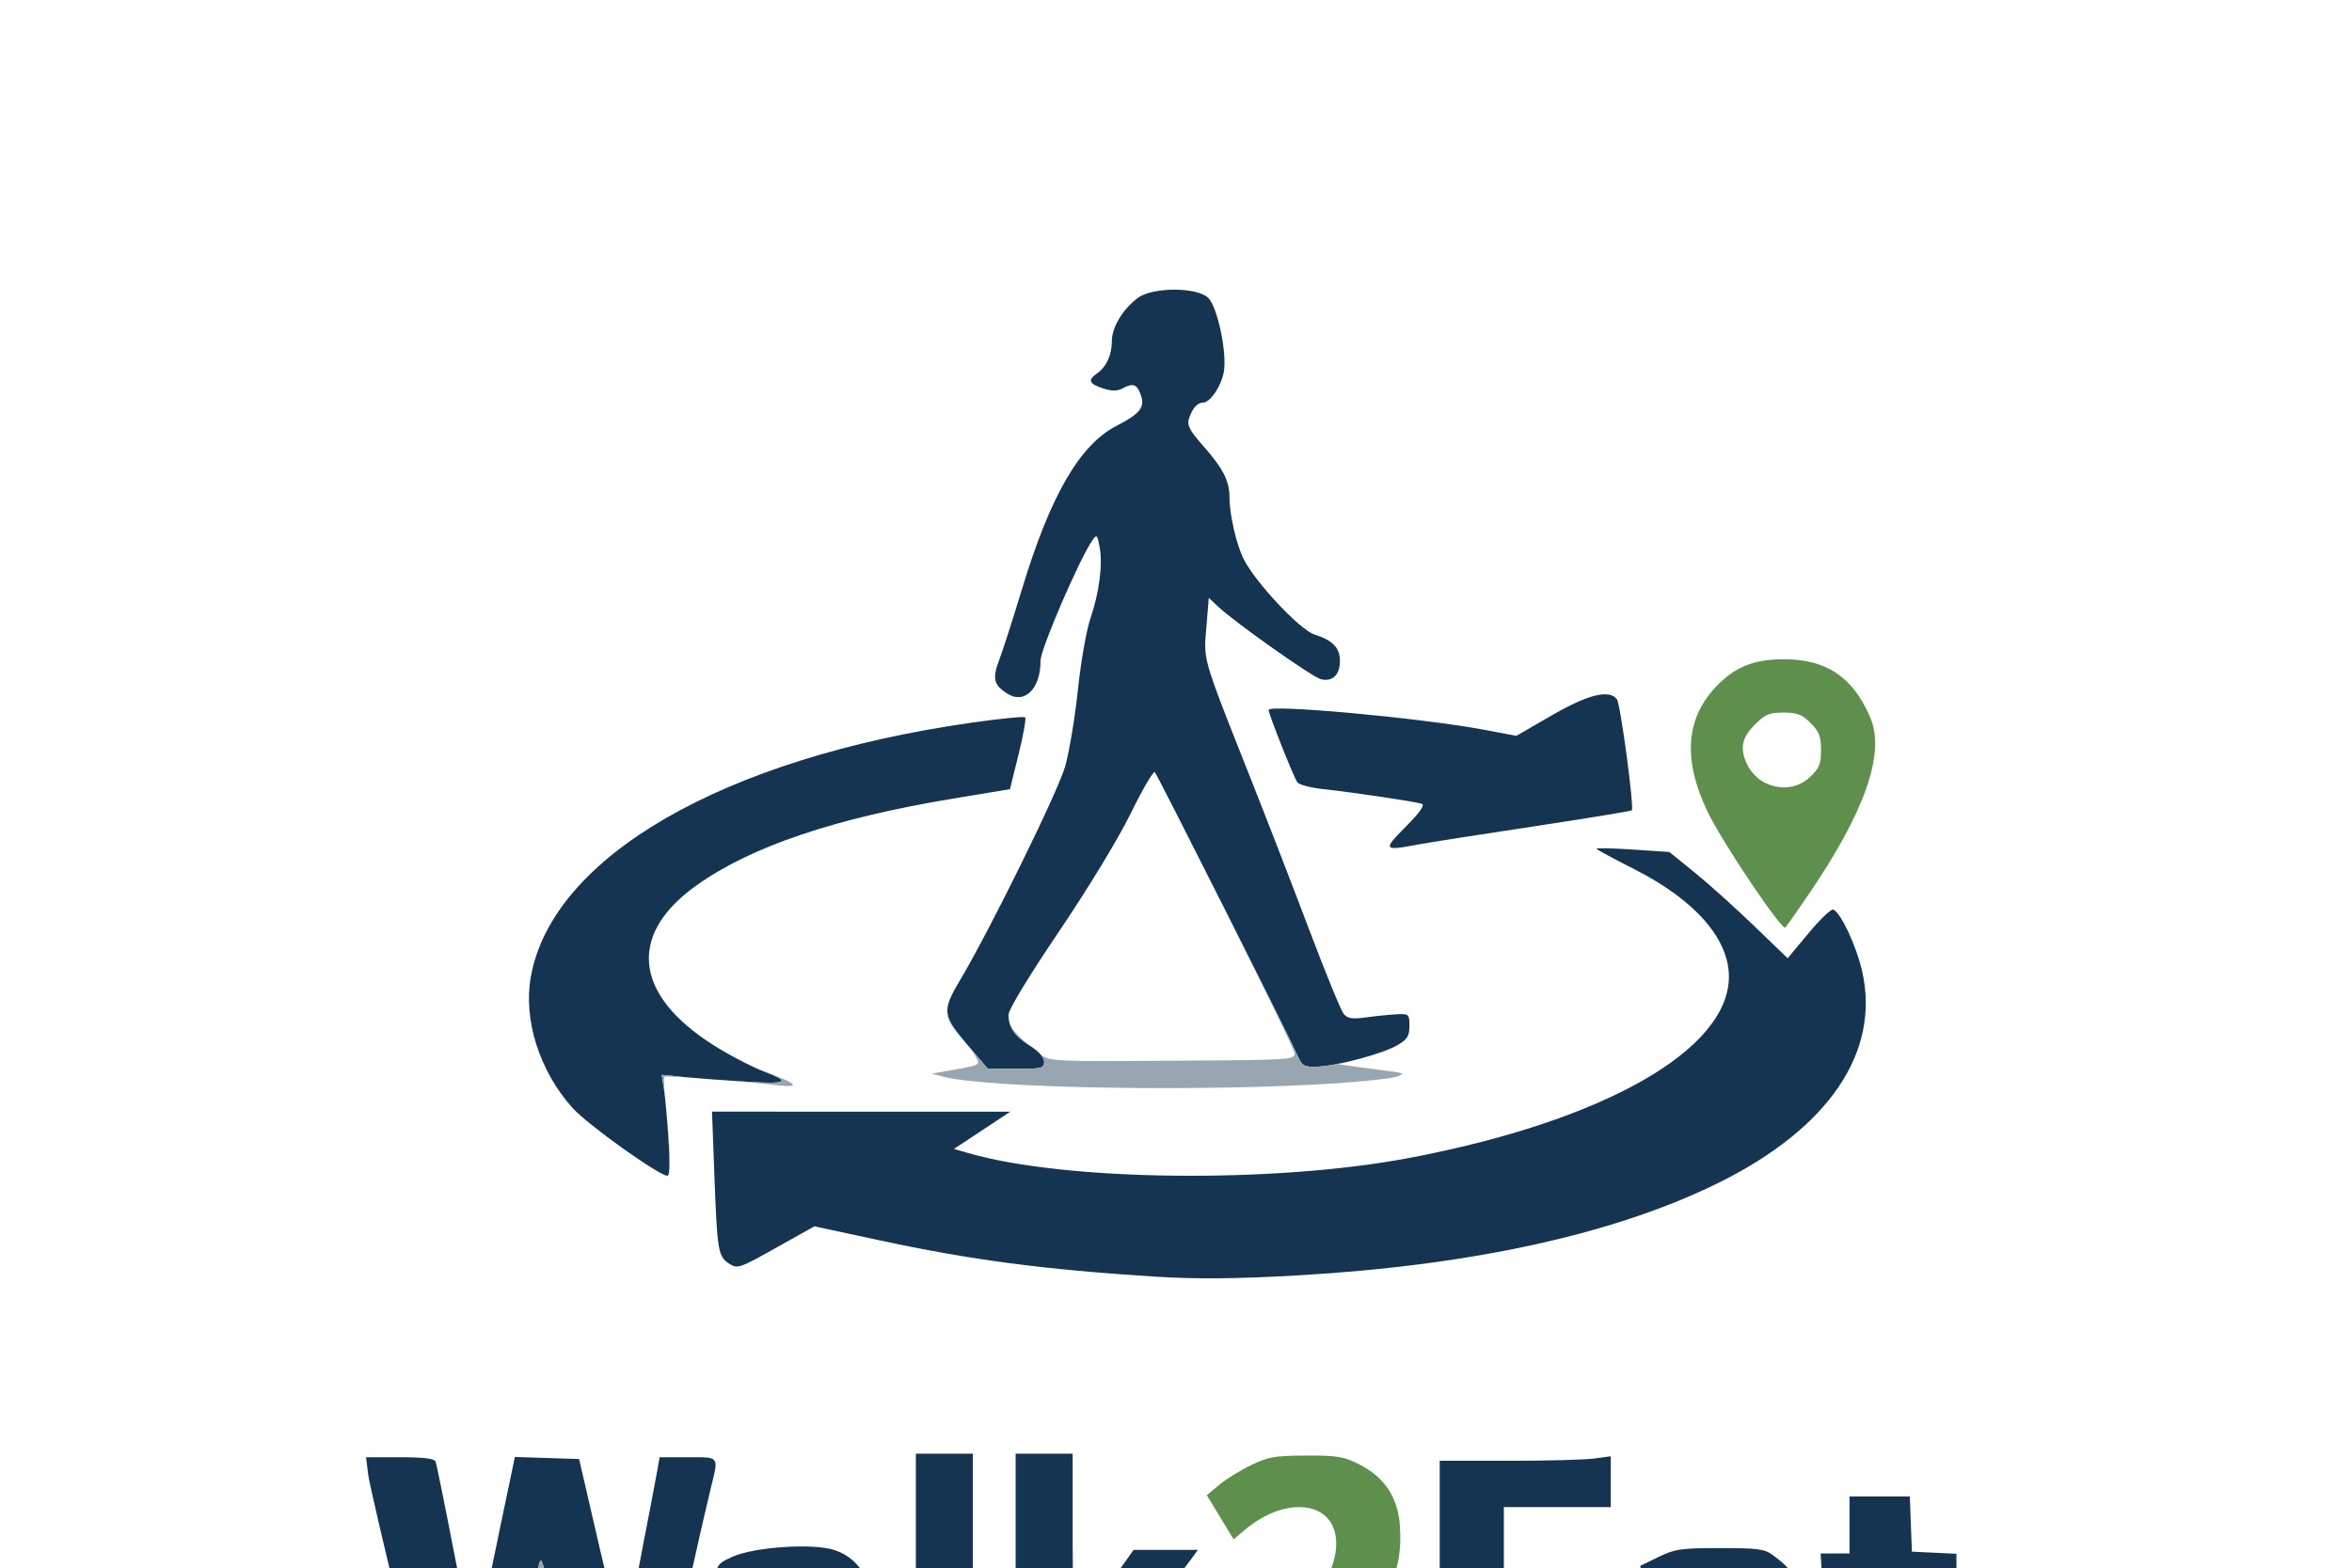
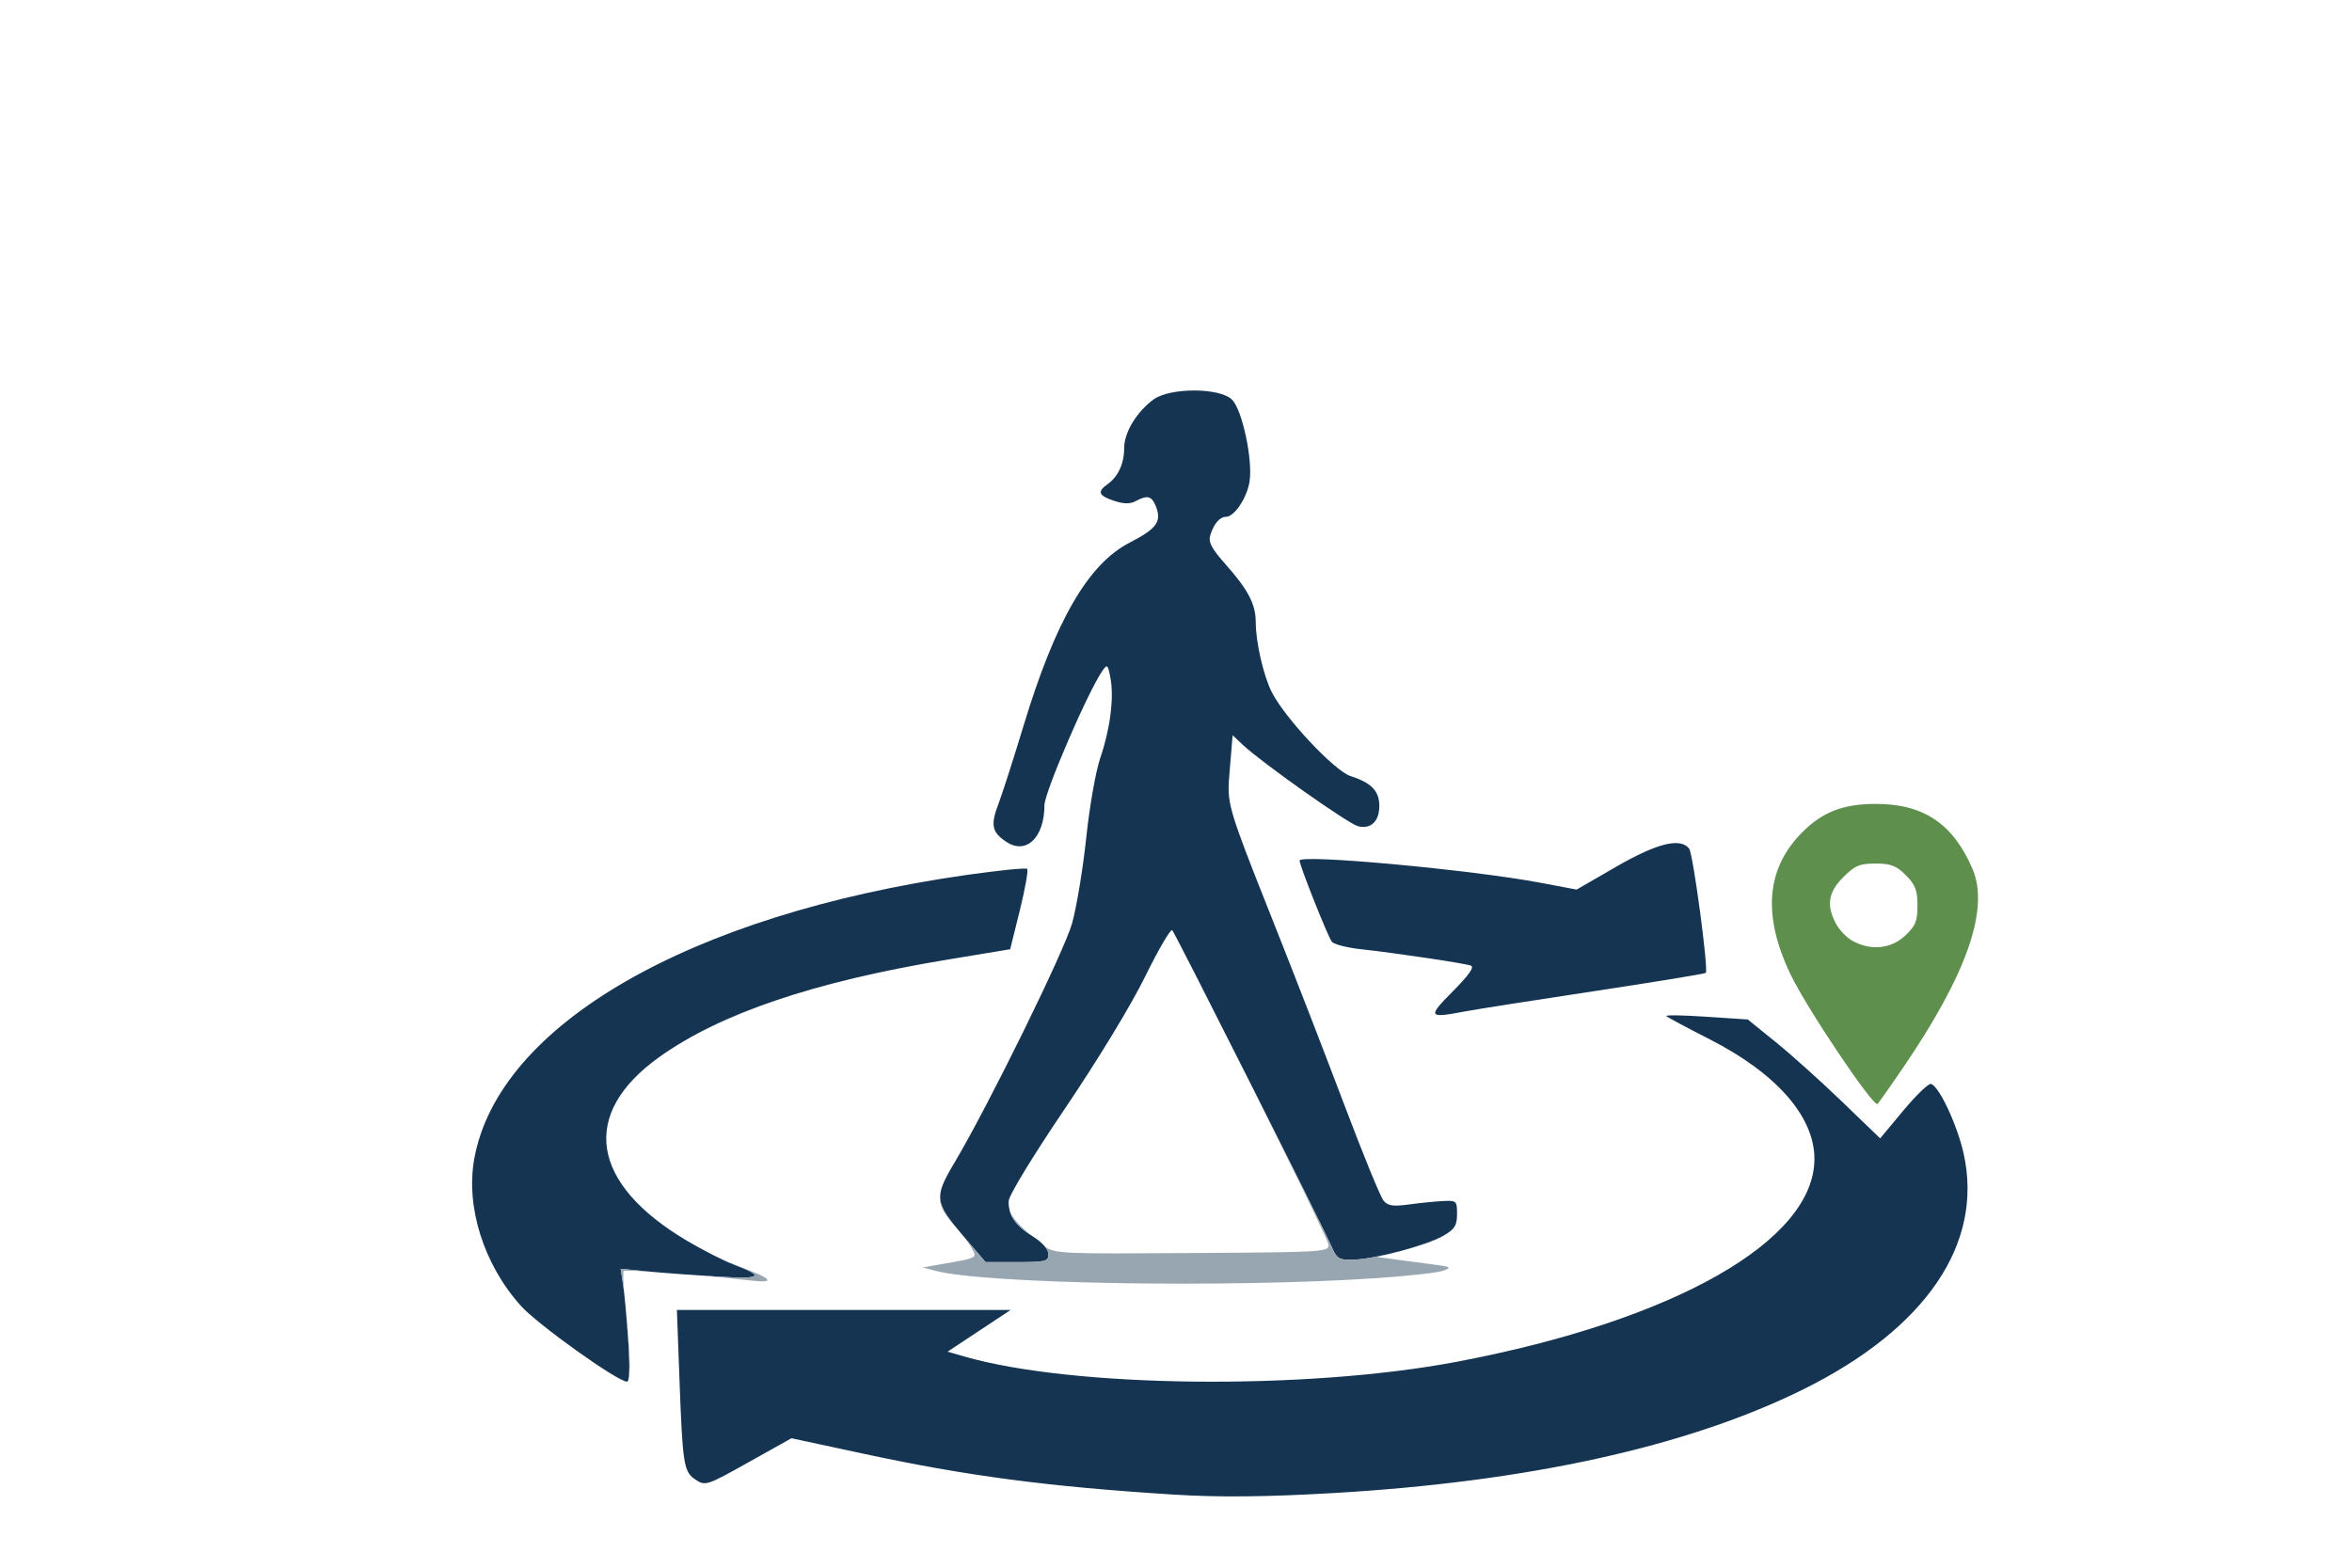
- <svg xmlns="http://www.w3.org/2000/svg" width="1254" height="836" viewBox="300 90 660 430">
+ <svg xmlns="http://www.w3.org/2000/svg" width="1254" height="836" viewBox="330 95 590 340">
  <g>
    <path d="M 664.00 442.97 C647.39,443.92 635.66,444.03 624.50,443.33 C592.87,441.34 572.48,438.65 546.31,433.01 L 528.54 429.19 L 517.78 435.21 C507.36,441.05 506.94,441.19 504.55,439.63 C501.50,437.63 501.24,436.02 500.44,414.25 L 499.80 397.00 L 541.65 397.01 L 583.50 397.01 L 575.60 402.24 L 567.70 407.47 L 571.78 408.65 C599.06,416.55 657.59,417.18 695.51,409.99 C750.10,399.63 785.31,379.59 785.15,358.97 C785.07,348.38 775.55,337.58 758.78,329.04 C753.12,326.16 748.28,323.57 748.00,323.27 C747.72,322.97 752.21,323.04 757.96,323.43 L 768.43 324.12 L 775.46 329.81 C779.33,332.94 786.80,339.65 792.07,344.73 L 801.64 353.95 L 807.48 346.94 C810.69,343.09 813.80,340.09 814.41,340.29 C816.46,340.94 820.94,350.50 822.56,357.69 C827.65,380.33 813.16,401.67 782.32,416.94 C753.27,431.32 713.10,440.16 664.00,442.97 ZM 593.00 383.01 C593.00,384.83 592.32,385.00 585.12,385.00 L 577.23 385.00 L 571.62 378.42 C564.39,369.96 564.25,368.75 569.46,360.00 C577.93,345.76 597.02,306.91 598.93,300.00 C600.08,295.88 601.68,286.18 602.49,278.46 C603.30,270.74 604.88,261.77 606.00,258.51 C608.48,251.29 609.49,243.42 608.56,238.46 C607.92,235.05 607.76,234.90 606.55,236.63 C602.94,241.78 592.00,267.15 592.00,270.35 C592.00,278.43 587.46,282.84 582.49,279.58 C578.82,277.18 578.43,275.36 580.43,270.11 C581.40,267.57 584.23,258.77 586.72,250.54 C594.72,224.10 602.96,209.85 613.34,204.50 C620.08,201.03 621.42,199.24 620.03,195.58 C618.96,192.76 617.90,192.45 614.89,194.06 C613.47,194.82 611.91,194.80 609.45,193.98 C605.56,192.70 605.17,191.70 607.84,189.81 C610.50,187.92 612.00,184.63 612.00,180.71 C612.00,176.86 615.10,171.72 619.32,168.59 C623.45,165.53 636.00,165.55 639.06,168.62 C641.64,171.20 644.32,183.81 643.44,189.22 C642.78,193.29 639.62,198.00 637.55,198.00 C635.97,198.00 634.47,199.76 633.58,202.67 C633.07,204.34 633.95,206.00 637.44,209.93 C643.10,216.30 645.00,219.94 645.00,224.40 C645.00,229.40 646.95,237.92 649.03,242.00 C652.36,248.55 664.78,261.77 668.80,263.06 C674.02,264.74 676.00,266.79 676.00,270.53 C676.00,274.42 673.88,276.44 670.65,275.63 C668.23,275.02 646.66,259.79 641.85,255.29 L 639.20 252.81 L 638.51 261.16 C638.49,261.50 638.46,261.83 638.43,262.15 C638.29,263.81 638.18,265.14 638.20,266.46 C638.28,271.80 640.48,277.12 651.54,305.00 C655.79,315.73 662.97,334.27 667.48,346.21 C671.99,358.15 676.30,368.66 677.06,369.57 C678.15,370.89 679.42,371.08 683.46,370.53 C686.23,370.15 690.08,369.77 692.00,369.67 C695.36,369.51 695.50,369.64 695.50,372.94 C695.50,375.80 694.92,376.72 692.12,378.36 C687.99,380.77 674.96,384.25 669.50,384.39 C665.86,384.49 665.36,384.19 664.00,381.06 C661.65,375.69 624.86,302.59 624.06,301.72 C623.67,301.30 620.64,306.47 617.33,313.22 C613.80,320.43 605.46,334.15 597.16,346.45 C588.85,358.75 583.00,368.38 583.00,369.77 C583.00,373.34 584.67,375.77 589.04,378.53 C591.49,380.07 593.00,381.78 593.00,383.01 ZM 487.60 404.75 C488.04,411.30 487.93,415.00 487.30,415.00 C484.95,415.00 464.89,400.67 460.67,395.98 C451.37,385.64 446.79,371.17 448.97,359.08 C455.03,325.48 502.90,297.84 572.30,287.88 C580.43,286.71 587.35,286.02 587.67,286.34 C587.99,286.66 587.16,291.32 585.83,296.71 L 583.40 306.50 L 567.45 309.14 C534.25,314.64 510.71,322.61 495.43,333.51 C475.36,347.83 478.05,365.33 502.55,379.77 C506.37,382.03 511.52,384.64 514.00,385.58 C522.02,388.64 521.17,389.30 510.00,388.63 C504.23,388.29 496.39,387.71 492.60,387.35 L 485.69 386.68 L 486.30 390.59 C486.64,392.74 487.22,399.11 487.60,404.75 ZM 446.17 552.50 L 441.50 574.50 L 431.83 574.79 C426.51,574.94 421.91,574.66 421.60,574.16 C420.61,572.56 403.91,503.71 403.30,498.75 L 402.72 494.00 L 412.25 494.00 C418.97,494.00 421.92,494.37 422.25,495.25 C422.50,495.94 424.92,507.86 427.61,521.75 C430.30,535.63 432.73,546.99 433.00,547.00 C433.27,547.00 434.20,543.51 435.06,539.25 C435.92,534.99 438.39,523.05 440.55,512.72 L 444.48 493.93 L 462.50 494.50 L 468.44 520.19 C471.71,534.32 474.69,545.69 475.07,545.45 C475.46,545.22 476.08,542.88 476.47,540.26 C476.85,537.64 478.66,527.85 480.48,518.50 C482.30,509.15 484.08,499.81 484.44,497.75 L 485.09 494.00 L 493.05 494.00 C493.46,494.00 493.85,494.00 494.22,494.00 C497.88,493.99 499.73,493.99 500.44,494.88 C501.16,495.79 500.70,497.63 499.79,501.33 C499.70,501.70 499.60,502.09 499.50,502.50 C496.91,513.07 490.94,540.01 487.48,556.75 C485.63,565.69 483.84,573.46 483.50,574.00 C483.16,574.55 478.89,575.00 474.02,575.00 L 465.16 575.00 L 464.15 571.75 C463.60,569.96 460.79,558.26 457.90,545.75 C455.02,533.24 452.29,523.00 451.83,523.00 C451.37,523.00 450.96,524.69 450.92,526.75 C450.87,528.81 448.73,540.40 446.17,552.50 ZM 697.61 322.08 C688.19,323.86 688.00,323.56 694.46,317.04 C698.56,312.90 699.93,310.93 698.93,310.59 C697.14,309.98 679.57,307.37 671.30,306.48 C667.88,306.11 664.64,305.27 664.09,304.61 C663.15,303.47 656.00,285.49 656.00,284.26 C656.00,282.58 699.12,286.55 716.50,289.83 L 725.50 291.53 L 735.48 285.76 C745.67,279.89 751.54,278.43 753.72,281.25 C754.72,282.54 758.62,311.71 757.90,312.43 C757.68,312.66 745.12,314.71 730.00,317.00 C714.87,319.28 700.30,321.57 697.61,322.08 ZM 752.00 561.05 L 752.00 575.00 L 728.67 575.00 C715.83,575.00 705.03,574.70 704.67,574.33 C704.30,573.97 704.00,555.97 704.00,534.33 L 704.00 495.00 L 723.36 495.00 C734.01,495.00 744.81,494.71 747.36,494.36 L 752.00 493.73 L 752.00 508.00 L 722.00 508.00 L 722.00 527.00 L 749.09 527.00 L 748.80 533.75 L 748.50 540.50 L 735.21 540.78 L 721.93 541.06 L 722.21 550.78 L 722.50 560.50 ZM 601.00 562.50 L 601.00 575.00 L 593.67 575.00 C589.63,575.00 586.03,574.70 585.67,574.33 C585.30,573.97 585.00,555.52 585.00,533.33 L 585.00 493.00 L 601.00 493.00 L 601.00 517.50 C601.00,530.97 601.34,542.00 601.75,541.99 C602.16,541.98 606.01,537.03 610.31,530.99 L 618.11 520.00 L 636.14 520.00 L 634.15 522.75 C633.06,524.26 628.98,529.55 625.09,534.49 C621.19,539.44 618.00,544.07 618.00,544.79 C618.00,545.50 622.25,552.23 627.44,559.74 C632.62,567.26 636.65,573.76 636.38,574.20 C636.10,574.64 631.89,575.00 627.02,575.00 L 618.15 575.00 L 610.33 562.50 C606.02,555.63 602.16,550.00 601.75,550.00 C601.34,550.00 601.00,555.62 601.00,562.50 ZM 521.99 573.33 C508.68,578.75 497.00,572.38 497.00,559.70 C497.00,554.87 499.65,550.06 504.13,546.74 C507.41,544.31 516.85,542.04 523.75,542.02 L 529.00 542.00 L 529.00 538.61 C529.00,536.75 528.14,534.16 527.08,532.86 C525.42,530.81 524.38,530.52 519.16,530.67 C515.62,530.77 511.24,531.68 508.53,532.88 L 503.92 534.92 L 502.89 532.21 C500.15,525.04 500.38,524.20 505.63,521.89 C511.89,519.15 528.20,518.09 534.12,520.04 C542.88,522.93 546.71,532.09 545.73,547.83 C545.00,559.56 545.73,563.92 548.64,565.25 C550.43,566.06 551.00,567.12 551.00,569.63 C551.00,573.76 548.91,575.00 541.97,575.00 C537.38,575.00 536.40,574.60 533.26,571.46 L 529.72 567.92 L 527.59 569.91 C526.43,571.01 523.90,572.54 521.99,573.33 ZM 778.39 574.58 C775.80,575.36 773.19,575.98 772.59,575.96 C769.56,575.83 763.32,572.78 760.65,570.11 C758.13,567.59 757.57,566.14 757.26,561.30 C756.50,549.71 763.66,543.72 780.00,542.26 L 788.50 541.50 L 788.80 538.42 C788.99,536.49 788.37,534.45 787.13,532.92 C785.43,530.82 784.39,530.52 779.33,530.63 C776.07,530.71 771.23,531.67 768.36,532.82 L 763.22 534.88 L 761.74 529.69 L 760.25 524.50 L 765.38 522.00 C769.99,519.75 771.72,519.50 782.67,519.50 C793.41,519.50 795.17,519.74 797.61,521.56 C804.13,526.42 804.47,527.59 804.84,546.17 L 805.17 563.19 L 808.08 564.85 C810.36,566.14 810.99,567.21 810.99,569.77 C811.00,573.65 808.50,575.00 801.33,575.00 C797.49,575.00 796.27,574.47 793.31,571.51 L 789.83 568.03 L 786.46 570.60 C784.61,572.01 780.97,573.81 778.39,574.58 ZM 846.25 573.97 C841.69,576.12 830.05,576.36 826.20,574.39 C820.40,571.42 819.60,568.55 819.18,549.30 L 818.80 532.11 L 815.15 531.80 L 811.50 531.50 L 810.90 521.00 L 819.00 521.00 L 819.00 505.00 L 835.92 505.00 L 836.50 520.50 L 849.00 521.10 L 849.00 524.97 C849.00,531.48 848.47,532.00 841.89,532.00 L 836.00 532.00 L 836.00 547.48 C836.00,562.87 836.01,562.96 838.49,564.59 C840.83,566.12 843.04,566.07 847.41,564.40 C848.72,563.89 849.00,564.58 849.00,568.23 C849.00,572.10 848.64,572.85 846.25,573.97 ZM 573.00 493.00 L 573.00 575.00 L 565.67 575.00 C561.63,575.00 558.03,574.70 557.67,574.33 C557.30,573.97 557.00,555.52 557.00,533.33 L 557.00 493.00 ZM 775.19 561.96 C780.48,566.89 789.00,561.95 789.00,553.94 L 789.00 549.72 L 783.25 550.37 C774.35,551.37 770.21,557.32 775.19,561.96 ZM 515.65 562.17 C518.00,564.76 522.33,564.44 525.92,561.41 C528.53,559.22 529.00,558.13 529.00,554.27 L 529.00 549.72 L 523.87 550.33 C516.95,551.15 514.00,553.20 514.00,557.19 C514.00,558.93 514.74,561.17 515.65,562.17 Z" fill="rgb(20,52,82)" />
    <path d="M 807.20 336.50 C804.19,340.90 801.40,344.87 801.00,345.31 C800.05,346.37 783.21,321.31 779.14,312.78 C772.05,297.93 773.05,286.17 782.17,277.08 C787.23,272.03 792.40,270.05 800.50,270.03 C812.49,270.01 819.91,274.98 824.79,286.30 C829.14,296.37 823.37,312.85 807.20,336.50 ZM 696.08 561.30 L 695.50 574.50 L 669.43 574.77 C655.10,574.91 643.06,574.73 642.68,574.35 C642.31,573.97 642.00,571.45 642.00,568.75 C642.00,563.85 642.05,563.78 653.52,551.59 C666.99,537.26 669.39,534.23 672.60,527.50 C677.76,516.66 674.18,508.00 664.54,508.00 C659.59,508.00 654.20,510.28 649.22,514.47 L 646.17 517.04 L 642.41 510.85 L 638.65 504.66 L 642.07 501.79 C643.96,500.21 647.97,497.71 651.00,496.24 C655.83,493.89 657.73,493.56 666.52,493.53 C675.34,493.50 677.14,493.81 681.51,496.05 C688.55,499.67 692.25,505.26 692.82,513.13 C693.77,526.27 689.69,534.66 674.54,550.75 L 665.83 560.00 L 674.17 560.01 C678.75,560.01 685.56,560.30 689.29,560.66 ZM 794.76 304.43 C799.34,306.92 804.35,306.41 807.89,303.10 C810.51,300.65 811.00,299.46 811.00,295.52 C811.00,291.69 810.47,290.32 808.08,287.92 C805.68,285.53 804.31,285.00 800.48,285.00 C796.49,285.00 795.30,285.50 792.40,288.40 C788.62,292.18 788.10,295.36 790.51,300.02 C791.34,301.63 793.26,303.62 794.76,304.43 Z" fill="rgb(95,143,77)" />
    <path d="M 593.00 383.01 C593.00,382.43 592.66,381.74 592.05,381.02 C594.58,382.93 596.31,382.93 629.00,382.72 C662.85,382.50 663.50,382.46 663.24,380.50 C663.13,379.61 654.77,362.45 645.80,344.37 C654.58,361.85 662.92,378.60 664.00,381.06 C665.36,384.19 665.86,384.49 669.50,384.39 C671.73,384.33 675.22,383.72 678.85,382.85 L 675.50 383.72 L 680.25 384.36 C682.86,384.71 687.14,385.28 689.75,385.62 C693.96,386.16 694.23,386.34 692.10,387.14 C690.79,387.64 683.36,388.47 675.60,389.00 C638.34,391.53 576.84,390.49 564.44,387.13 L 561.50 386.34 L 565.50 385.63 C572.19,384.46 574.22,384.14 574.44,383.33 C574.54,382.98 574.31,382.54 573.97,381.90 C573.93,381.82 573.89,381.75 573.85,381.67 C573.43,380.87 572.37,379.39 571.16,377.89 C571.31,378.06 571.46,378.24 571.62,378.42 L 577.23 385.00 L 585.12 385.00 C592.32,385.00 593.00,384.83 593.00,383.01 ZM 505.75 388.36 C507.23,388.46 508.67,388.55 510.00,388.63 C521.17,389.30 522.02,388.64 514.00,385.58 C512.38,384.97 509.60,383.63 506.81,382.15 C509.89,383.76 513.10,385.25 515.27,386.04 C523.63,389.09 524.77,390.35 518.50,389.63 C514.83,389.20 510.27,388.76 505.75,388.36 ZM 448.23 542.44 C449.79,534.54 450.88,528.22 450.92,526.75 C450.96,524.69 451.37,523.00 451.83,523.00 C451.97,523.00 452.33,523.97 452.84,525.69 C452.60,525.25 452.43,525.24 452.25,525.42 C451.98,525.69 450.30,532.82 448.23,542.44 ZM 486.58 392.79 C486.48,391.86 486.38,391.11 486.30,390.59 L 485.69 386.68 L 492.60 387.35 C492.80,387.37 493.01,387.39 493.23,387.41 C489.30,387.16 486.60,387.06 486.45,387.22 C486.27,387.40 486.33,389.66 486.58,392.79 ZM 588.63 378.26 C585.44,376.18 583.79,374.27 583.23,371.87 C583.76,373.63 585.30,375.45 588.63,378.26 ZM 569.76 376.20 C569.62,376.05 569.49,375.90 569.36,375.75 C566.57,372.63 565.41,370.58 565.89,367.79 C565.55,370.37 566.76,372.53 569.76,376.20 ZM 487.60 404.75 C487.46,402.74 487.30,400.64 487.14,398.67 C487.61,403.46 487.97,408.65 487.98,410.75 C487.99,411.84 487.91,412.84 487.78,413.59 C487.94,411.96 487.88,408.94 487.60,404.75 ZM 502.59 328.96 C508.49,325.60 515.34,322.57 523.18,319.83 C518.66,321.44 514.36,323.19 510.16,325.12 C507.44,326.37 504.91,327.65 502.59,328.96 ZM 682.40 381.93 C686.45,380.80 690.22,379.47 692.12,378.36 C692.31,378.25 692.49,378.14 692.67,378.03 C690.63,379.44 687.35,380.64 682.40,381.93 ZM 500.93 378.79 C493.75,374.34 488.60,369.61 485.52,364.79 C488.60,369.55 493.73,374.26 500.93,378.79 ZM 483.21 347.79 C485.03,342.91 489.01,338.14 495.19,333.68 C489.05,338.19 485.05,342.94 483.21,347.79 ZM 487.20 414.99 C487.19,415.00 487.17,415.00 487.15,415.00 C486.03,415.00 480.38,411.34 474.52,407.13 C480.27,411.24 485.83,414.82 487.20,414.99 ZM 583.01 370.13 C583.00,370.01 583.00,369.89 583.00,369.77 C583.00,369.42 583.37,368.54 584.06,367.23 C583.39,368.59 583.05,369.53 583.01,370.13 ZM 464.08 571.52 C464.11,571.61 464.13,571.69 464.15,571.75 L 464.76 573.72 C464.70,573.63 464.65,573.53 464.61,573.43 C464.53,573.23 464.35,572.56 464.08,571.52 Z" fill="rgb(152,166,178)" />
  </g>
</svg>
